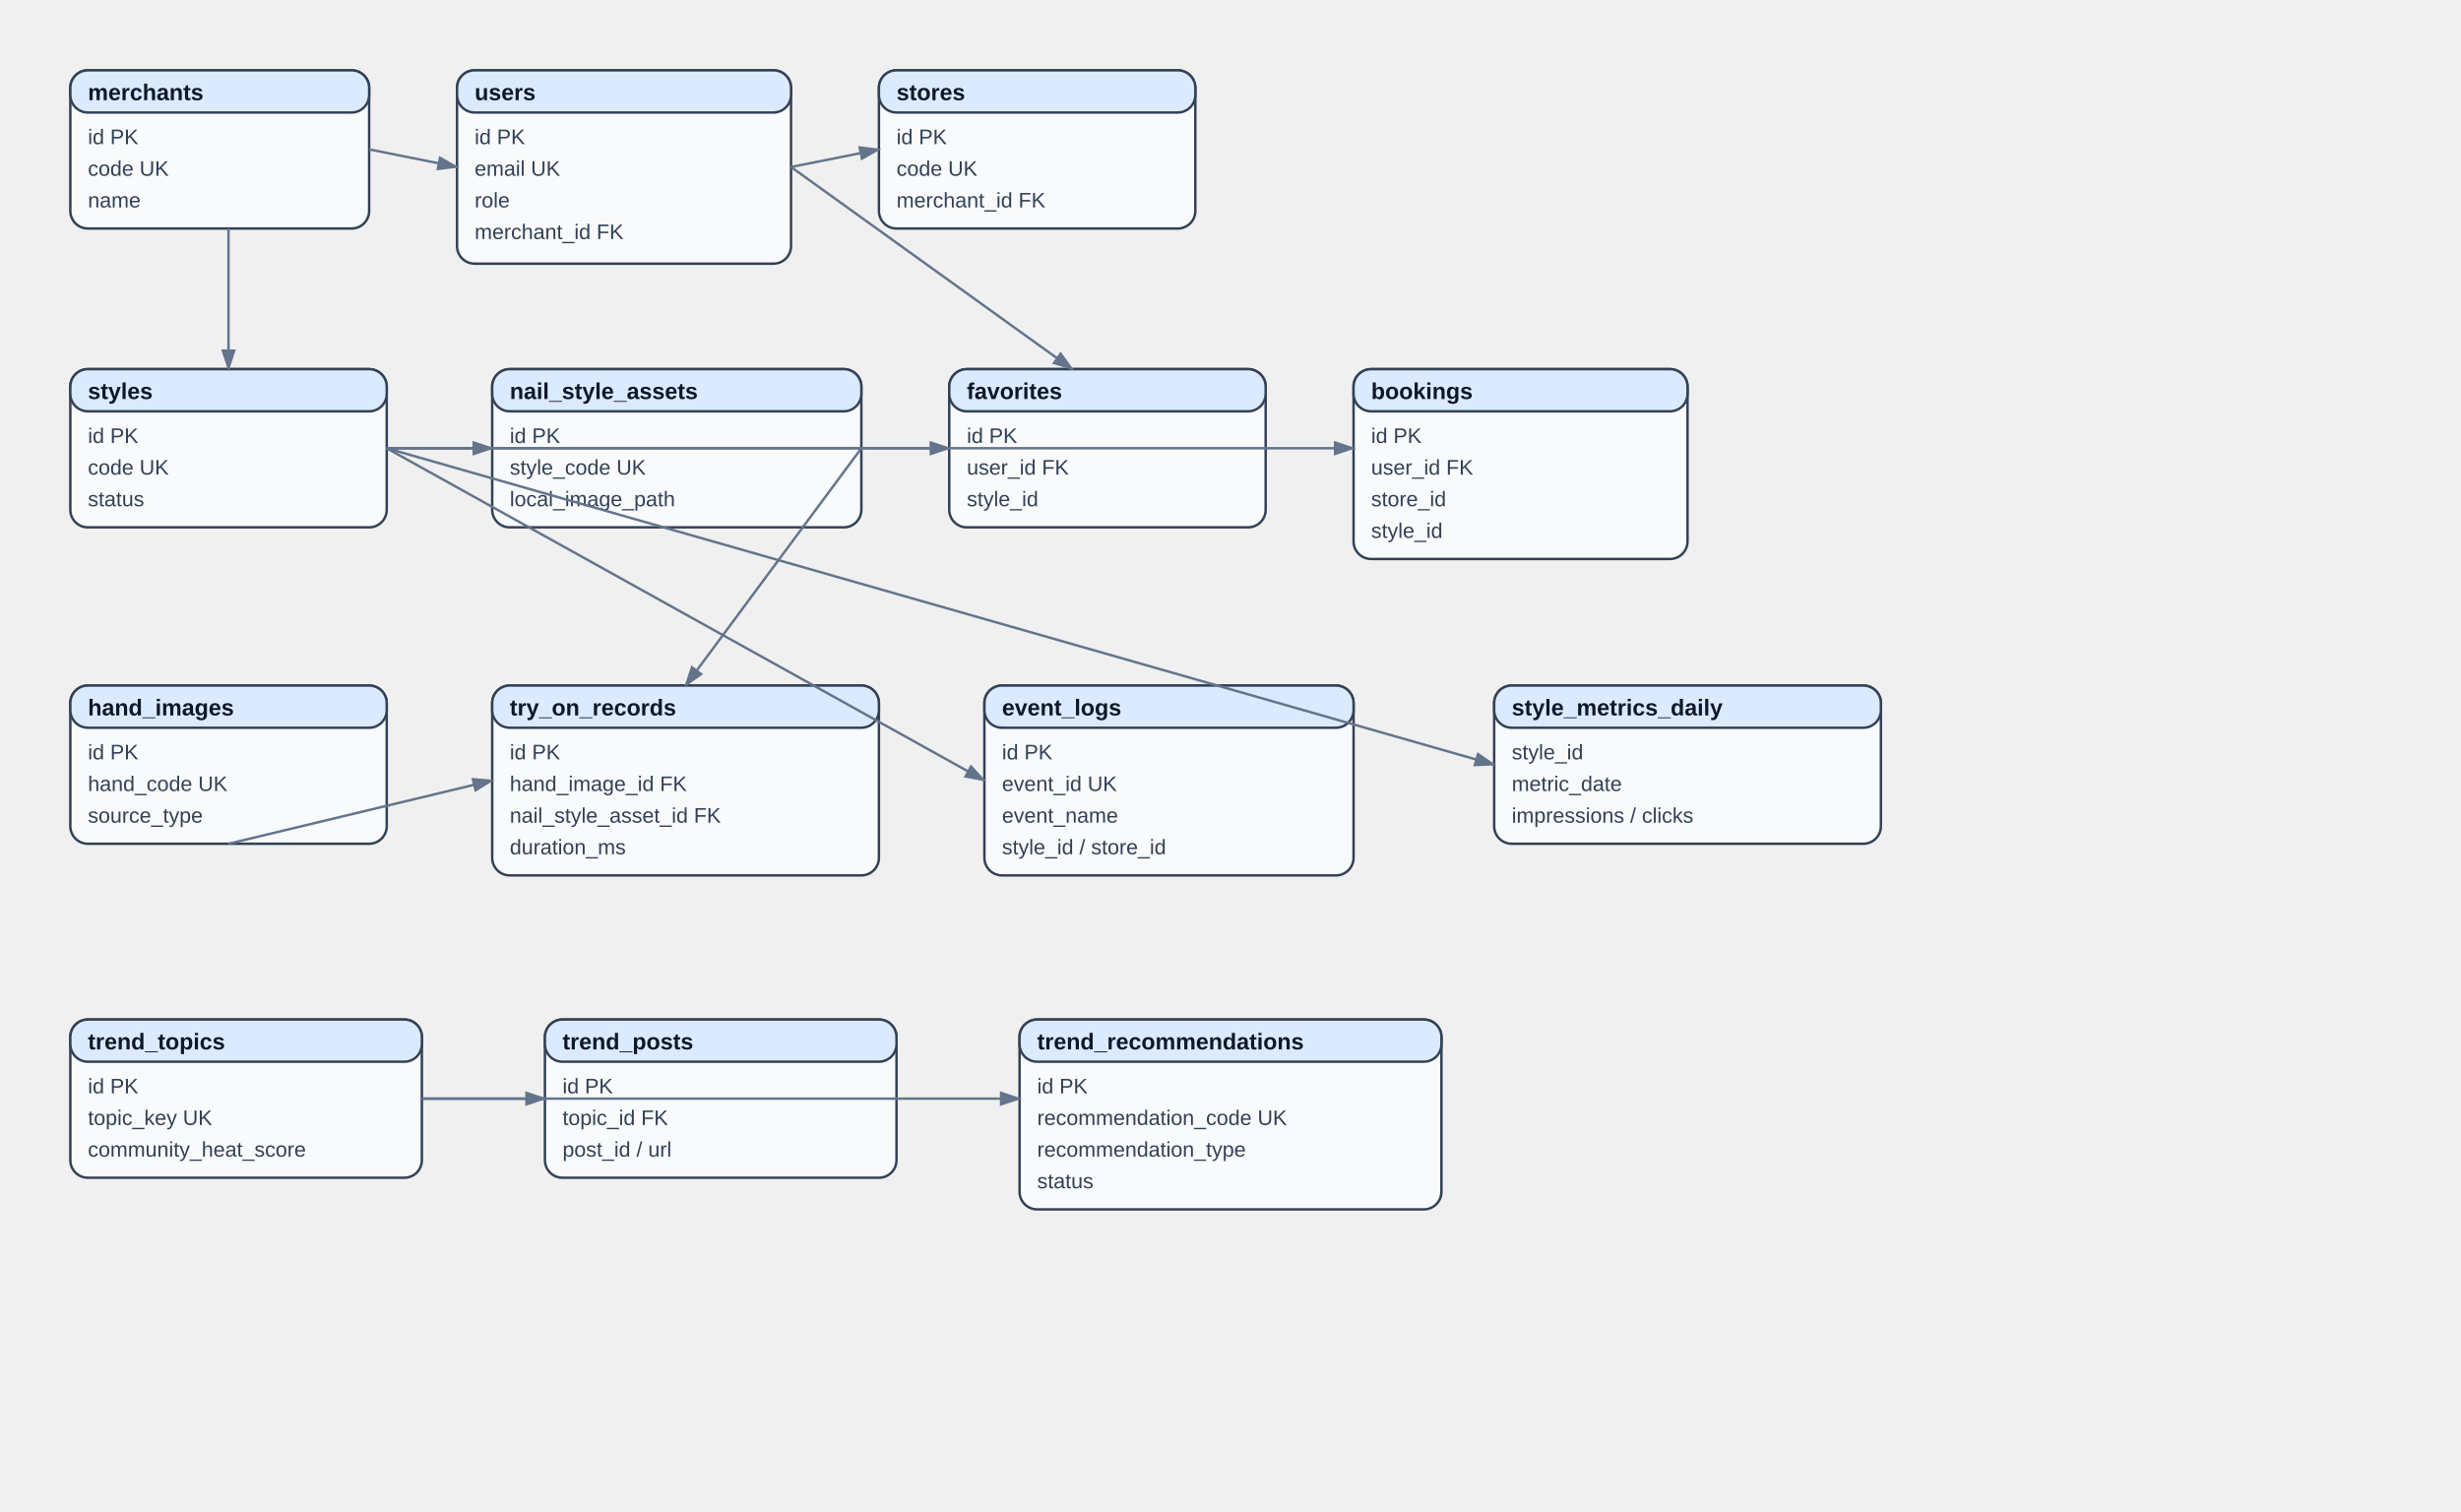
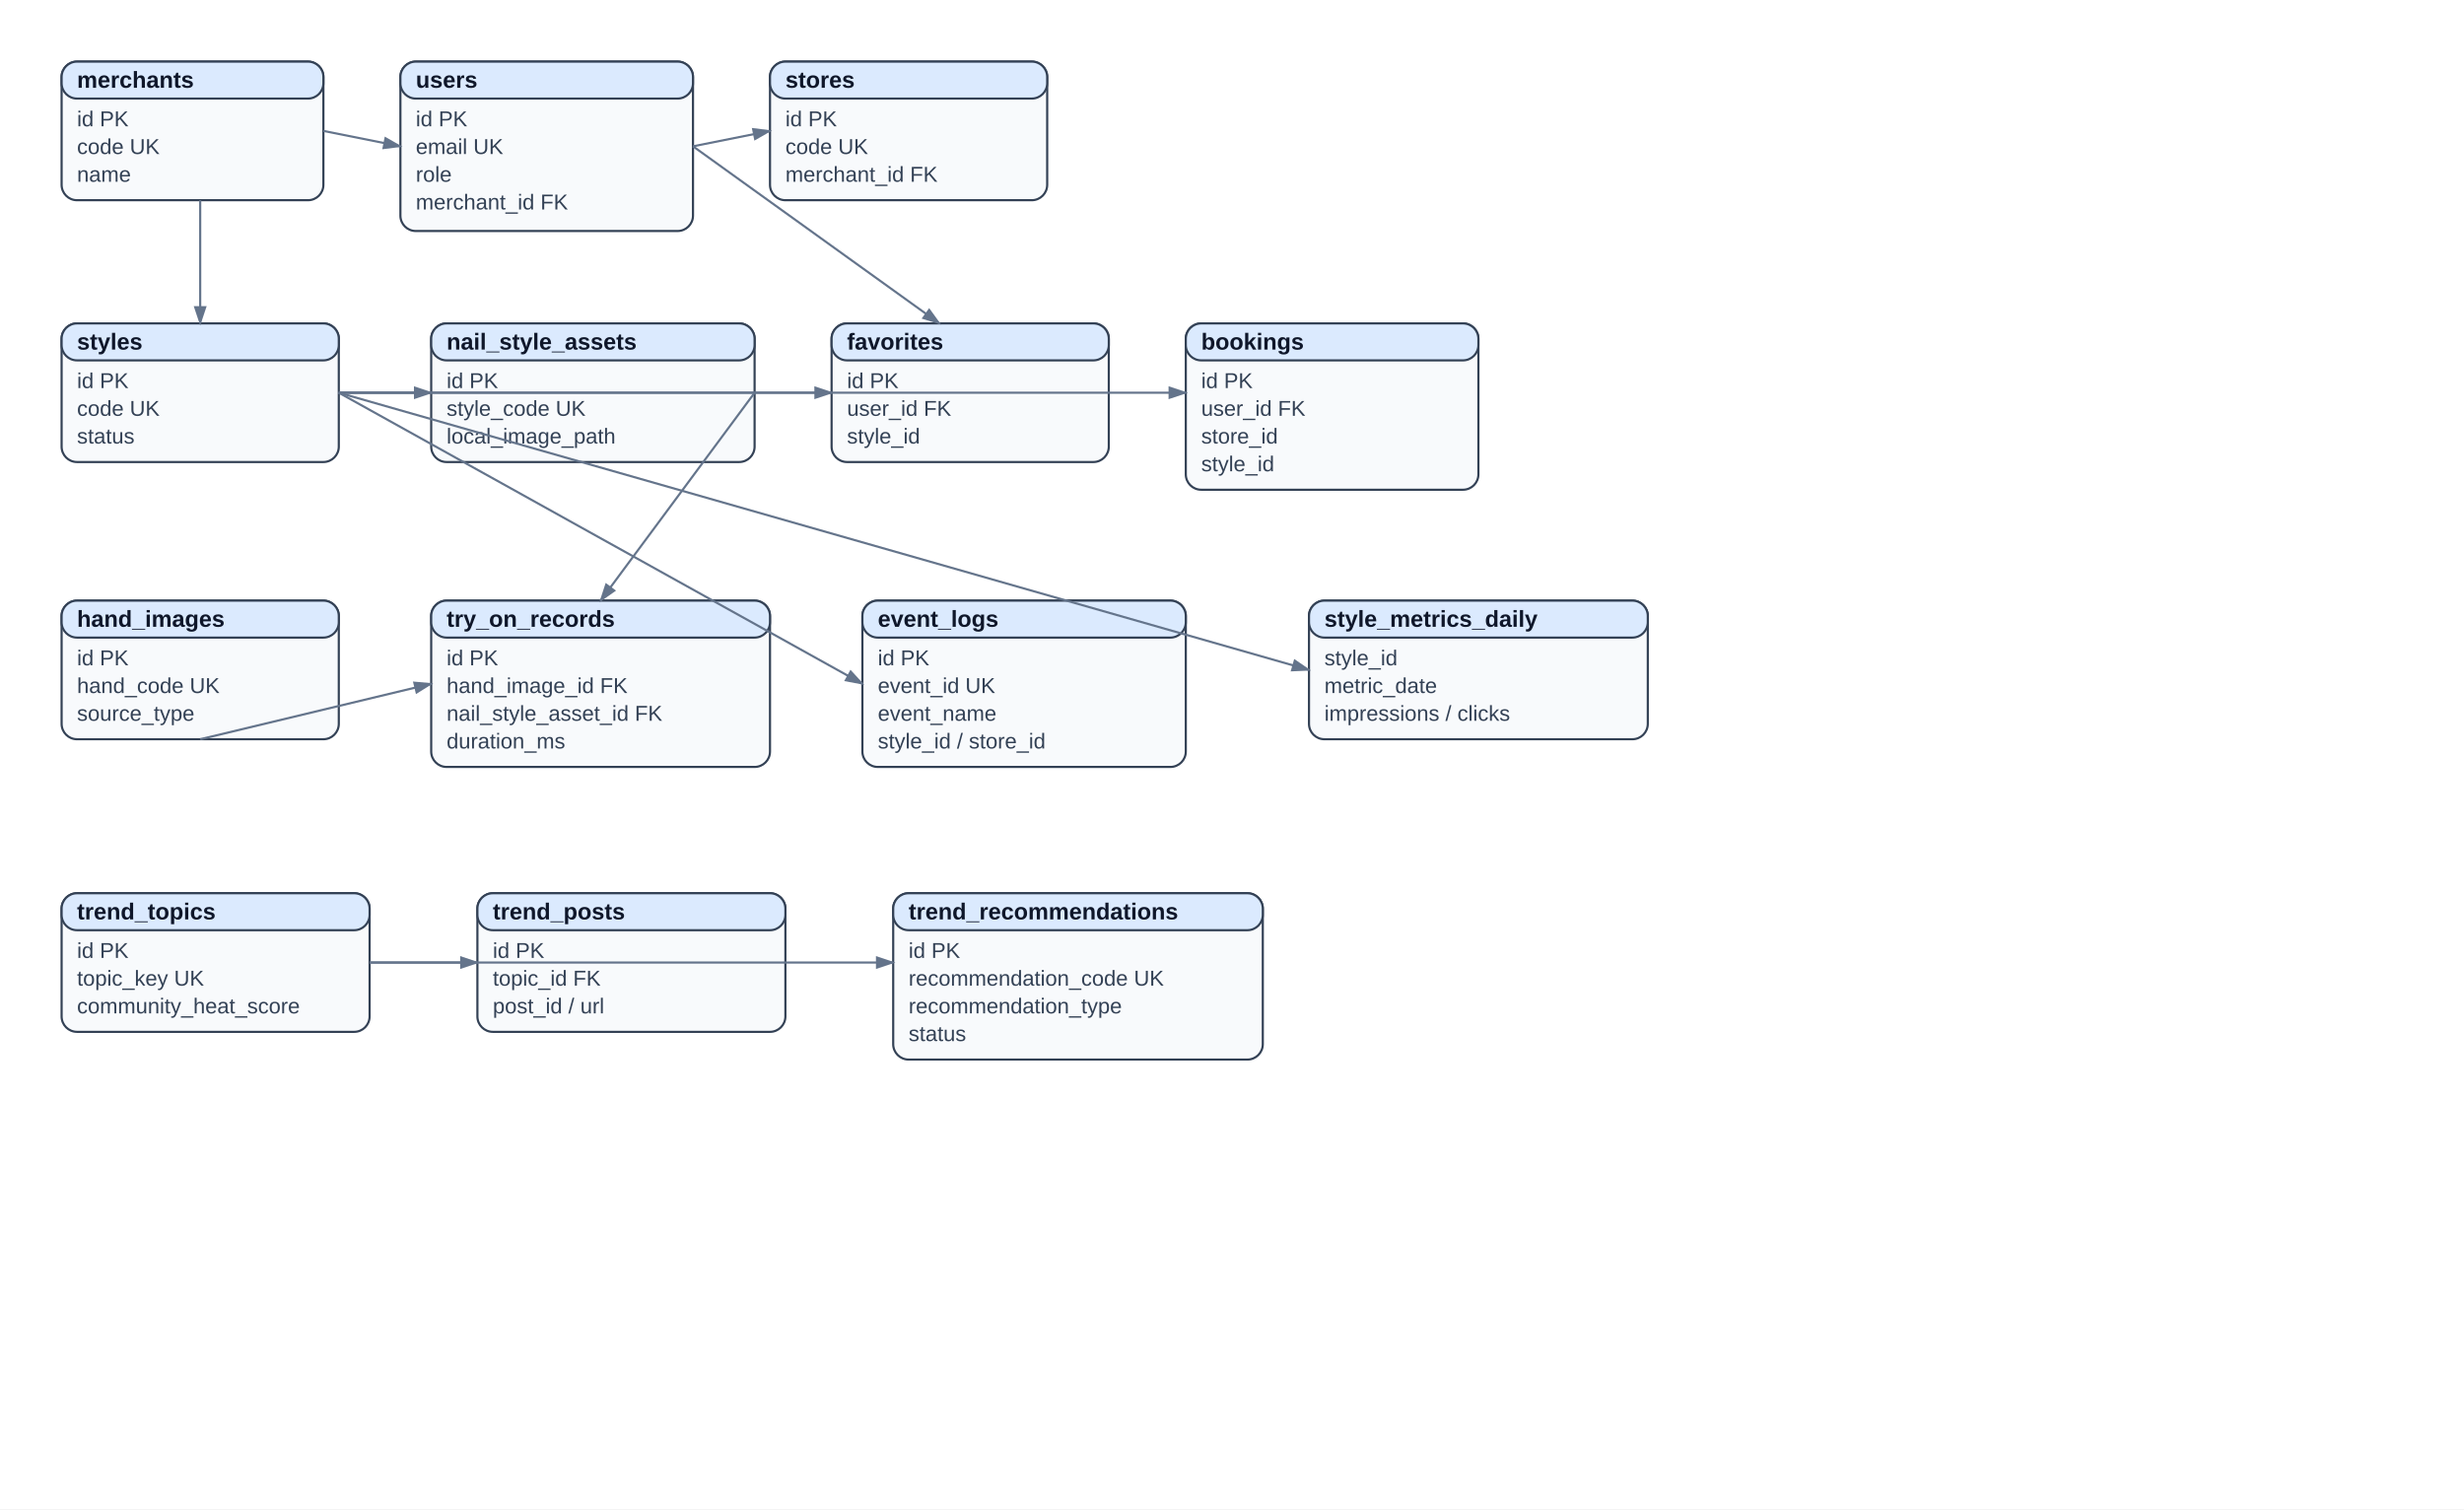
- <svg xmlns="http://www.w3.org/2000/svg" width="1400" height="860" viewBox="0 0 1400 860">
+ <svg xmlns="http://www.w3.org/2000/svg" width="1600" height="980" viewBox="0 0 1600 980">
  <defs>
    <marker id="arrow" markerWidth="10" markerHeight="10" refX="8" refY="3" orient="auto" markerUnits="strokeWidth">
      <path d="M0,0 L0,6 L9,3 z" fill="#64748b" />
    </marker>
    <style>
      .table { fill: #f8fafc; stroke: #334155; stroke-width: 1.4; rx: 10; ry: 10; }
      .head { fill: #dbeafe; }
-       .name { font: 13px Arial, sans-serif; font-weight: bold; fill: #0f172a; }
-       .field { font: 12px Arial, sans-serif; fill: #334155; }
+       .name { font: 15px Arial, sans-serif; font-weight: bold; fill: #0f172a; }
+       .field { font: 14px Arial, sans-serif; fill: #334155; }
      .line { stroke: #64748b; stroke-width: 1.4; fill: none; marker-end: url(#arrow); }
    </style>
  </defs>
+   <rect x="0" y="0" width="1600" height="980" fill="#ffffff" />
  <g transform="translate(40,40)">
    <rect width="170" height="90" class="table" />
    <rect width="170" height="24" class="table head" />
    <text x="10" y="17" class="name">merchants</text>
    <text x="10" y="42" class="field">id PK</text>
    <text x="10" y="60" class="field">code UK</text>
    <text x="10" y="78" class="field">name</text>
  </g>
  <g transform="translate(260,40)">
    <rect width="190" height="110" class="table" />
    <rect width="190" height="24" class="table head" />
    <text x="10" y="17" class="name">users</text>
    <text x="10" y="42" class="field">id PK</text>
    <text x="10" y="60" class="field">email UK</text>
    <text x="10" y="78" class="field">role</text>
    <text x="10" y="96" class="field">merchant_id FK</text>
  </g>
  <g transform="translate(500,40)">
    <rect width="180" height="90" class="table" />
    <rect width="180" height="24" class="table head" />
    <text x="10" y="17" class="name">stores</text>
    <text x="10" y="42" class="field">id PK</text>
    <text x="10" y="60" class="field">code UK</text>
    <text x="10" y="78" class="field">merchant_id FK</text>
  </g>
  <g transform="translate(40,210)">
    <rect width="180" height="90" class="table" />
    <rect width="180" height="24" class="table head" />
    <text x="10" y="17" class="name">styles</text>
    <text x="10" y="42" class="field">id PK</text>
    <text x="10" y="60" class="field">code UK</text>
    <text x="10" y="78" class="field">status</text>
  </g>
  <g transform="translate(280,210)">
    <rect width="210" height="90" class="table" />
    <rect width="210" height="24" class="table head" />
    <text x="10" y="17" class="name">nail_style_assets</text>
    <text x="10" y="42" class="field">id PK</text>
    <text x="10" y="60" class="field">style_code UK</text>
    <text x="10" y="78" class="field">local_image_path</text>
  </g>
  <g transform="translate(540,210)">
    <rect width="180" height="90" class="table" />
    <rect width="180" height="24" class="table head" />
    <text x="10" y="17" class="name">favorites</text>
    <text x="10" y="42" class="field">id PK</text>
    <text x="10" y="60" class="field">user_id FK</text>
    <text x="10" y="78" class="field">style_id</text>
  </g>
  <g transform="translate(770,210)">
    <rect width="190" height="108" class="table" />
    <rect width="190" height="24" class="table head" />
    <text x="10" y="17" class="name">bookings</text>
    <text x="10" y="42" class="field">id PK</text>
    <text x="10" y="60" class="field">user_id FK</text>
    <text x="10" y="78" class="field">store_id</text>
    <text x="10" y="96" class="field">style_id</text>
  </g>
  <g transform="translate(40,390)">
    <rect width="180" height="90" class="table" />
    <rect width="180" height="24" class="table head" />
    <text x="10" y="17" class="name">hand_images</text>
    <text x="10" y="42" class="field">id PK</text>
    <text x="10" y="60" class="field">hand_code UK</text>
    <text x="10" y="78" class="field">source_type</text>
  </g>
  <g transform="translate(280,390)">
    <rect width="220" height="108" class="table" />
    <rect width="220" height="24" class="table head" />
    <text x="10" y="17" class="name">try_on_records</text>
    <text x="10" y="42" class="field">id PK</text>
    <text x="10" y="60" class="field">hand_image_id FK</text>
    <text x="10" y="78" class="field">nail_style_asset_id FK</text>
    <text x="10" y="96" class="field">duration_ms</text>
  </g>
  <g transform="translate(560,390)">
    <rect width="210" height="108" class="table" />
    <rect width="210" height="24" class="table head" />
    <text x="10" y="17" class="name">event_logs</text>
    <text x="10" y="42" class="field">id PK</text>
    <text x="10" y="60" class="field">event_id UK</text>
    <text x="10" y="78" class="field">event_name</text>
    <text x="10" y="96" class="field">style_id / store_id</text>
  </g>
  <g transform="translate(850,390)">
    <rect width="220" height="90" class="table" />
    <rect width="220" height="24" class="table head" />
    <text x="10" y="17" class="name">style_metrics_daily</text>
    <text x="10" y="42" class="field">style_id</text>
    <text x="10" y="60" class="field">metric_date</text>
    <text x="10" y="78" class="field">impressions / clicks</text>
  </g>
  <g transform="translate(40,580)">
    <rect width="200" height="90" class="table" />
    <rect width="200" height="24" class="table head" />
    <text x="10" y="17" class="name">trend_topics</text>
    <text x="10" y="42" class="field">id PK</text>
    <text x="10" y="60" class="field">topic_key UK</text>
    <text x="10" y="78" class="field">community_heat_score</text>
  </g>
  <g transform="translate(310,580)">
    <rect width="200" height="90" class="table" />
    <rect width="200" height="24" class="table head" />
    <text x="10" y="17" class="name">trend_posts</text>
    <text x="10" y="42" class="field">id PK</text>
    <text x="10" y="60" class="field">topic_id FK</text>
    <text x="10" y="78" class="field">post_id / url</text>
  </g>
  <g transform="translate(580,580)">
    <rect width="240" height="108" class="table" />
    <rect width="240" height="24" class="table head" />
    <text x="10" y="17" class="name">trend_recommendations</text>
    <text x="10" y="42" class="field">id PK</text>
    <text x="10" y="60" class="field">recommendation_code UK</text>
    <text x="10" y="78" class="field">recommendation_type</text>
    <text x="10" y="96" class="field">status</text>
  </g>
  <path d="M210 85 L260 95" class="line" />
  <path d="M450 95 L500 85" class="line" />
  <path d="M130 130 L130 210" class="line" />
  <path d="M450 95 L610 210" class="line" />
  <path d="M220 255 L280 255" class="line" />
  <path d="M220 255 L540 255" class="line" />
  <path d="M220 255 L770 255" class="line" />
  <path d="M130 480 L280 444" class="line" />
  <path d="M490 255 L390 390" class="line" />
  <path d="M220 255 L560 444" class="line" />
  <path d="M220 255 L850 435" class="line" />
  <path d="M240 625 L310 625" class="line" />
  <path d="M240 625 L580 625" class="line" />
</svg>
